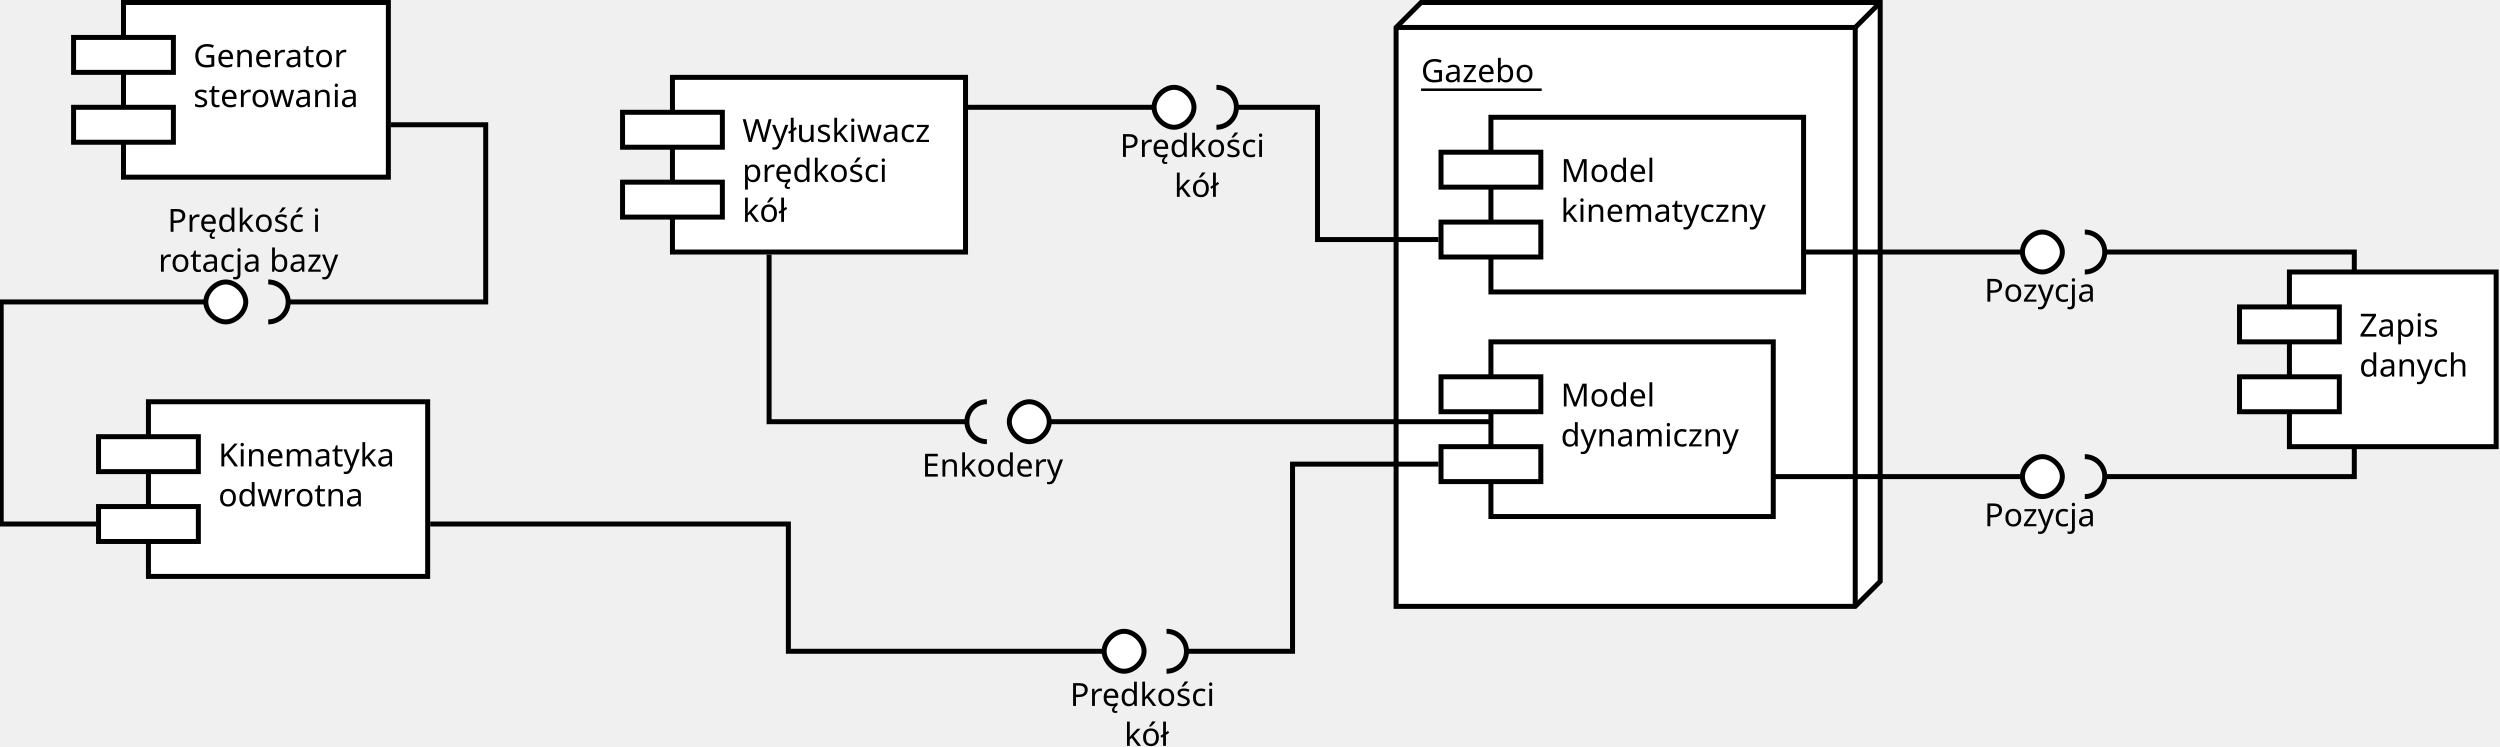
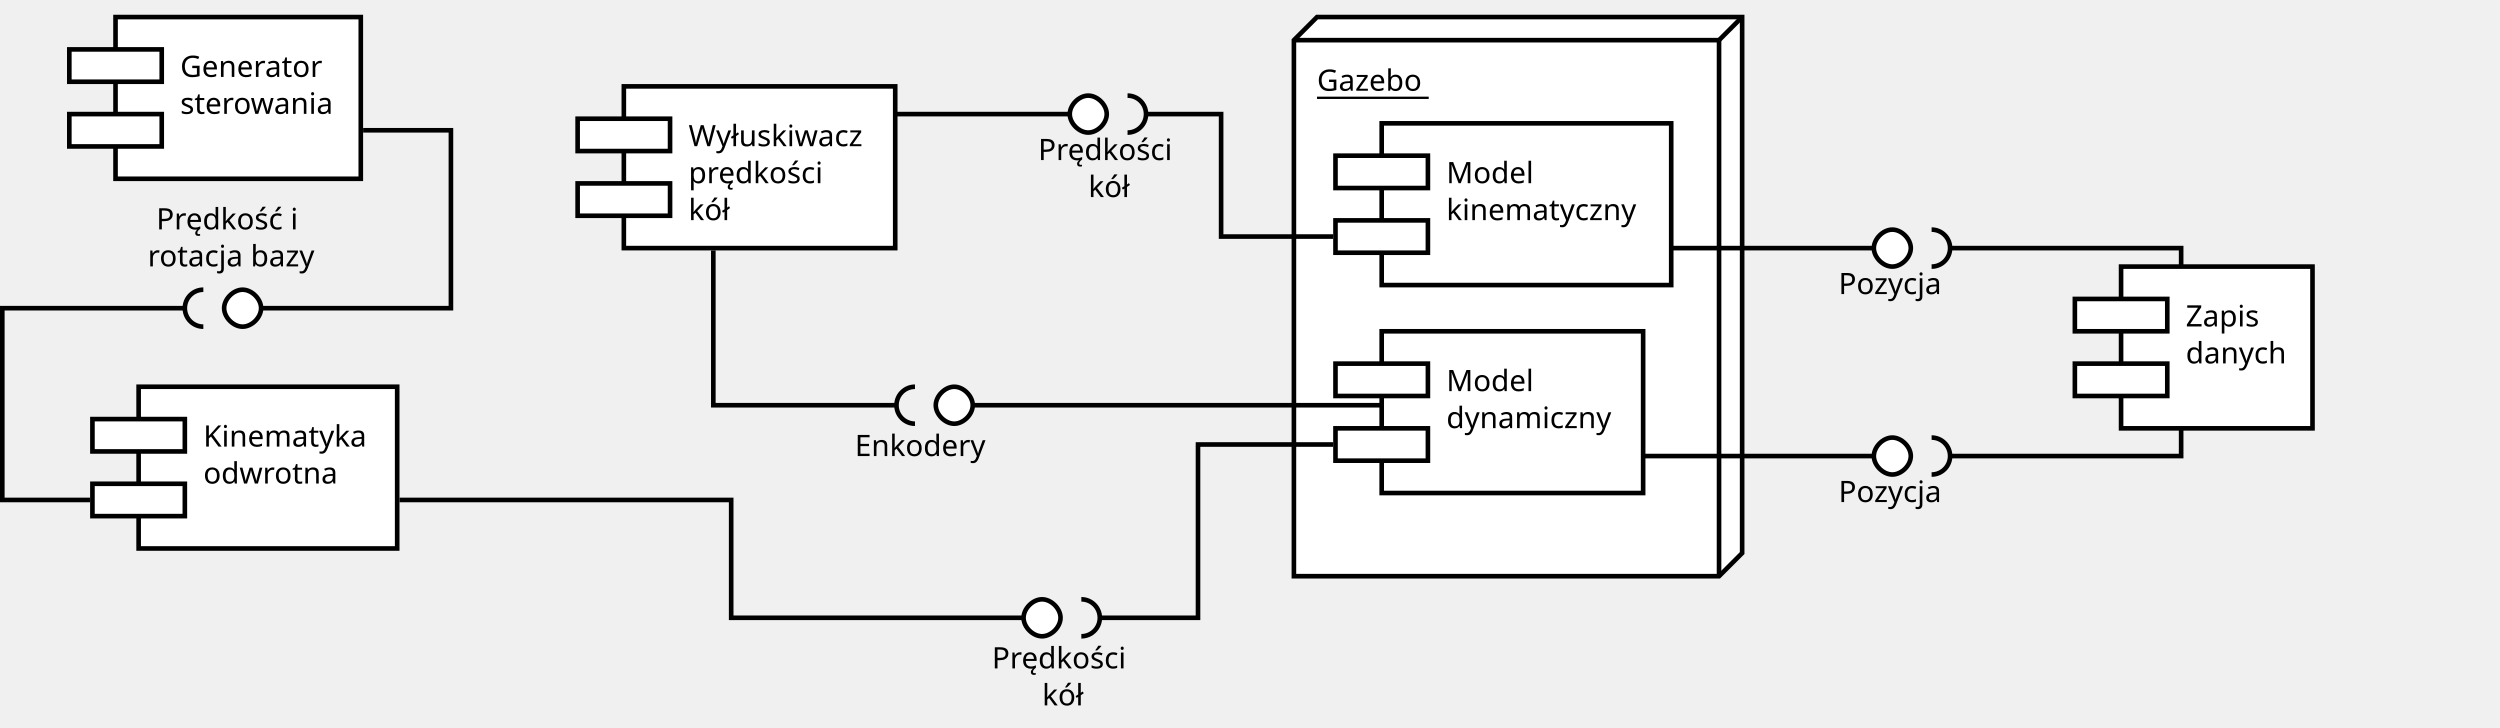
- <svg xmlns="http://www.w3.org/2000/svg" width="50.345cm" height="15.029cm" viewBox="360 373 990.415 299.081" version="1.1" id="svg304">
-   <defs id="defs308" />
-   <g id="g18" transform="translate(-6.243016,-96)">
-     <polygon style="fill:#ffffff" points="1114,470 1114,702 1104,712 920,712 920,480 930,470 " id="polygon2" />
-     <polygon style="fill:none;fill-opacity:0;stroke:#000000;stroke-width:2" points="1114,470 1114,702 1104,712 920,712 920,480 930,470 " id="polygon4" />
-     <line style="fill:none;fill-opacity:0;stroke:#000000;stroke-width:2" x1="920" y1="480" x2="1104" y2="480" id="line6" />
-     <line style="fill:none;fill-opacity:0;stroke:#000000;stroke-width:2" x1="1104" y1="480" x2="1114" y2="470" id="line8" />
-     <line style="fill:none;fill-opacity:0;stroke:#000000;stroke-width:2" x1="1104" y1="480" x2="1104" y2="712" id="line10" />
-     <text font-size="12.8" style="font-style:normal;font-weight:normal;font-size:12.8px;font-family:sans-serif;text-anchor:start;fill:#000000" x="930" y="501.9" id="text14">
-       <tspan x="930" y="501.9" id="tspan12">Gazebo</tspan>
+ <svg xmlns="http://www.w3.org/2000/svg" width="55cm" height="16cm" viewBox="360 469 1082 302">
+   <g>
+     <polygon style="fill: #ffffff" points="920,480 930,470 1114,470 1114,702 1104,712 920,712 920,480 " />
+     <polygon style="fill: none; fill-opacity:0; stroke-width: 2; stroke: #000000" points="920,480 930,470 1114,470 1114,702 1104,712 920,712 920,480 " />
+     <line style="fill: none; fill-opacity:0; stroke-width: 2; stroke: #000000" x1="920" y1="480" x2="1104" y2="480" />
+     <line style="fill: none; fill-opacity:0; stroke-width: 2; stroke: #000000" x1="1104" y1="480" x2="1114" y2="470" />
+     <line style="fill: none; fill-opacity:0; stroke-width: 2; stroke: #000000" x1="1104" y1="480" x2="1104" y2="712" />
+     <text font-size="12.8" style="fill: #000000;text-anchor:start;font-family:sans-serif;font-style:normal;font-weight:normal" x="930" y="501.9">
+       <tspan x="930" y="501.9">Gazebo</tspan>
    </text>
-     <line style="fill:none;fill-opacity:0;stroke:#000000;stroke-width:1" x1="930" y1="504.95" x2="978.35" y2="504.95" id="line16" />
+     <line style="fill: none; fill-opacity:0; stroke-width: 1; stroke: #000000" x1="930" y1="504.95" x2="978.35" y2="504.95" />
  </g>
-   <g id="g30" transform="translate(-6.243016,-96)">
-     <polyline style="fill:none;fill-opacity:0;stroke:#000000;stroke-width:2" points="994.575,655 1038,655 1038,660 1171,660 " id="polyline20" />
-     <path style="fill:#ffffff" d="m 1187,660 c 0,4 -4,8 -8,8 -4,0 -8,-4 -8,-8 0,-4 4,-8 8,-8 4,0 8,4 8,8 z" id="path22" />
-     <path style="fill:none;fill-opacity:0;stroke:#000000;stroke-width:2" d="m 1187,660 c 0,4 -4,8 -8,8 -4,0 -8,-4 -8,-8 0,-4 4,-8 8,-8 4,0 8,4 8,8" id="path24" />
-     <text font-size="12.8" style="font-style:normal;font-weight:normal;font-size:12.8px;font-family:monospace;text-anchor:middle;fill:#000000" x="1067.38" y="639.968" id="text28">
-       <tspan x="1067.38" y="639.968" id="tspan26" />
+   <g>
+     <polyline style="fill: none; fill-opacity:0; stroke-width: 2; stroke: #000000" points="994.575,655 1038,655 1038,660 1171,660 " />
+     <path style="fill: #ffffff" d="M 1187 660 C 1187,664 1183,668 1179,668 C 1175,668 1171,664 1171,660 C 1171,656 1175,652 1179,652 C 1183,652 1187,656 1187,660z" />
+     <path style="fill: none; fill-opacity:0; stroke-width: 2; stroke: #000000" d="M 1187 660 C 1187,664 1183,668 1179,668 C 1175,668 1171,664 1171,660 C 1171,656 1175,652 1179,652 C 1183,652 1187,656 1187,660" />
+     <text font-size="12.8" style="fill: #000000;text-anchor:middle;font-family:monospace;font-style:normal;font-weight:normal" x="1067.38" y="639.968">
+       <tspan x="1067.38" y="639.968" />
    </text>
  </g>
-   <g id="g40" transform="translate(-6.243016,-96)">
-     <polyline style="fill:none;fill-opacity:0;stroke:#000000;stroke-width:2" points="1325.1,635 1304,635 1304,660 1204,660 " id="polyline32" />
-     <path style="fill:none;fill-opacity:0;stroke:#000000;stroke-width:2" d="m 1196,668 a 8,8 0 1 0 0,-16" id="path34" />
-     <text font-size="12.8" style="font-style:normal;font-weight:normal;font-size:12.8px;font-family:monospace;text-anchor:middle;fill:#000000" x="1442.91" y="666.186" id="text38">
-       <tspan x="1442.91" y="666.186" id="tspan36" />
+   <g>
+     <polyline style="fill: none; fill-opacity:0; stroke-width: 2; stroke: #000000" points="1325.1,635 1304,635 1304,660 1204,660 " />
+     <path style="fill: none; fill-opacity:0; stroke-width: 2; stroke: #000000" d="M 1196,668 A 8,8 0 1 0 1196,652" />
+     <text font-size="12.8" style="fill: #000000;text-anchor:middle;font-family:monospace;font-style:normal;font-weight:normal" x="1442.91" y="666.186">
+       <tspan x="1442.91" y="666.186" />
    </text>
  </g>
-   <text font-size="12.8" style="font-style:normal;font-weight:normal;font-size:12.8px;font-family:sans-serif;text-anchor:middle;fill:#000000" x="1171.757" y="493.9" id="text44">
-     <tspan x="1171.757" y="493.9" id="tspan42">Pozycja</tspan>
+   <text font-size="12.8" style="fill: #000000;text-anchor:middle;font-family:sans-serif;font-style:normal;font-weight:normal" x="1178" y="589.9">
+     <tspan x="1178" y="589.9">Pozycja</tspan>
  </text>
-   <text font-size="12.8" style="font-style:normal;font-weight:normal;font-size:12.8px;font-family:sans-serif;text-anchor:middle;fill:#000000" x="1171.757" y="583.9" id="text48">
-     <tspan x="1171.757" y="583.9" id="tspan46">Pozycja</tspan>
+   <text font-size="12.8" style="fill: #000000;text-anchor:middle;font-family:sans-serif;font-style:normal;font-weight:normal" x="1178" y="679.9">
+     <tspan x="1178" y="679.9">Pozycja</tspan>
  </text>
-   <g id="g60" transform="translate(-6.243016,-96)">
-     <polyline style="fill:none;fill-opacity:0;stroke:#000000;stroke-width:2" points="1000.65,565 1064,565 1064,570 1171,570 " id="polyline50" />
-     <path style="fill:#ffffff" d="m 1187,570 c 0,4 -4,8 -8,8 -4,0 -8,-4 -8,-8 0,-4 4,-8 8,-8 4,0 8,4 8,8 z" id="path52" />
-     <path style="fill:none;fill-opacity:0;stroke:#000000;stroke-width:2" d="m 1187,570 c 0,4 -4,8 -8,8 -4,0 -8,-4 -8,-8 0,-4 4,-8 8,-8 4,0 8,4 8,8" id="path54" />
-     <text font-size="12.8" style="font-style:normal;font-weight:normal;font-size:12.8px;font-family:monospace;text-anchor:middle;fill:#000000" x="1208.9" y="532.156" id="text58">
-       <tspan x="1208.9" y="532.156" id="tspan56" />
+   <g>
+     <polyline style="fill: none; fill-opacity:0; stroke-width: 2; stroke: #000000" points="1000.65,565 1064,565 1064,570 1171,570 " />
+     <path style="fill: #ffffff" d="M 1187 570 C 1187,574 1183,578 1179,578 C 1175,578 1171,574 1171,570 C 1171,566 1175,562 1179,562 C 1183,562 1187,566 1187,570z" />
+     <path style="fill: none; fill-opacity:0; stroke-width: 2; stroke: #000000" d="M 1187 570 C 1187,574 1183,578 1179,578 C 1175,578 1171,574 1171,570 C 1171,566 1175,562 1179,562 C 1183,562 1187,566 1187,570" />
+     <text font-size="12.8" style="fill: #000000;text-anchor:middle;font-family:monospace;font-style:normal;font-weight:normal" x="1208.9" y="532.156">
+       <tspan x="1208.9" y="532.156" />
    </text>
  </g>
-   <g id="g80" transform="translate(-6.243016,-96)">
-     <rect style="fill:#ffffff" x="958" y="516" width="125.3" height="70" id="rect62" />
-     <rect style="fill:none;fill-opacity:0;stroke:#000000;stroke-width:2" x="958" y="516" width="125.3" height="70" id="rect64" />
-     <rect style="fill:#ffffff" x="938" y="530" width="40" height="14" id="rect66" />
-     <rect style="fill:none;fill-opacity:0;stroke:#000000;stroke-width:2" x="938" y="530" width="40" height="14" id="rect68" />
-     <rect style="fill:#ffffff" x="938" y="558" width="40" height="14" id="rect70" />
-     <rect style="fill:none;fill-opacity:0;stroke:#000000;stroke-width:2" x="938" y="558" width="40" height="14" id="rect72" />
-     <text font-size="12.8" style="font-style:normal;font-weight:normal;font-size:12.8px;font-family:sans-serif;text-anchor:start;fill:#000000" x="986" y="541.9" id="text78">
-       <tspan x="986" y="541.9" id="tspan74">Model</tspan>
-       <tspan x="986" y="557.9" id="tspan76">kinematyczny</tspan>
+   <g>
+     <rect style="fill: #ffffff" x="958" y="516" width="125.3" height="70" />
+     <rect style="fill: none; fill-opacity:0; stroke-width: 2; stroke: #000000" x="958" y="516" width="125.3" height="70" />
+     <rect style="fill: #ffffff" x="938" y="530" width="40" height="14" />
+     <rect style="fill: none; fill-opacity:0; stroke-width: 2; stroke: #000000" x="938" y="530" width="40" height="14" />
+     <rect style="fill: #ffffff" x="938" y="558" width="40" height="14" />
+     <rect style="fill: none; fill-opacity:0; stroke-width: 2; stroke: #000000" x="938" y="558" width="40" height="14" />
+     <text font-size="12.8" style="fill: #000000;text-anchor:start;font-family:sans-serif;font-style:normal;font-weight:normal" x="986" y="541.9">
+       <tspan x="986" y="541.9">Model</tspan>
+       <tspan x="986" y="557.9">kinematyczny</tspan>
    </text>
  </g>
-   <g id="g90" transform="translate(-6.243016,-96)">
-     <polyline style="fill:none;fill-opacity:0;stroke:#000000;stroke-width:2" points="1325.1,635 1304,635 1304,570 1204,570 " id="polyline82" />
-     <path style="fill:none;fill-opacity:0;stroke:#000000;stroke-width:2" d="m 1196,578 a 8,8 0 1 0 0,-16" id="path84" />
-     <text font-size="12.8" style="font-style:normal;font-weight:normal;font-size:12.8px;font-family:monospace;text-anchor:middle;fill:#000000" x="1276.63" y="589.618" id="text88">
-       <tspan x="1276.63" y="589.618" id="tspan86" />
+   <g>
+     <polyline style="fill: none; fill-opacity:0; stroke-width: 2; stroke: #000000" points="1325.1,635 1304,635 1304,570 1204,570 " />
+     <path style="fill: none; fill-opacity:0; stroke-width: 2; stroke: #000000" d="M 1196,578 A 8,8 0 1 0 1196,562" />
+     <text font-size="12.8" style="fill: #000000;text-anchor:middle;font-family:monospace;font-style:normal;font-weight:normal" x="1276.63" y="589.618">
+       <tspan x="1276.63" y="589.618" />
    </text>
  </g>
-   <g id="g102" transform="translate(-6.243016,-96)">
-     <polyline style="fill:none;fill-opacity:0;stroke:#000000;stroke-width:2" points="532.909,679 676.455,679 676.455,730 803,730 " id="polyline92" />
-     <path style="fill:#ffffff" d="m 819,730 c 0,4 -4,8 -8,8 -4,0 -8,-4 -8,-8 0,-4 4,-8 8,-8 4,0 8,4 8,8 z" id="path94" />
-     <path style="fill:none;fill-opacity:0;stroke:#000000;stroke-width:2" d="m 819,730 c 0,4 -4,8 -8,8 -4,0 -8,-4 -8,-8 0,-4 4,-8 8,-8 4,0 8,4 8,8" id="path96" />
-     <text font-size="12.8" style="font-style:normal;font-weight:normal;font-size:12.8px;font-family:monospace;text-anchor:middle;fill:#000000" x="714.62" y="631.138" id="text100">
-       <tspan x="714.62" y="631.138" id="tspan98" />
+   <g>
+     <polyline style="fill: none; fill-opacity:0; stroke-width: 2; stroke: #000000" points="532.909,679 676.455,679 676.455,730 803,730 " />
+     <path style="fill: #ffffff" d="M 819 730 C 819,734 815,738 811,738 C 807,738 803,734 803,730 C 803,726 807,722 811,722 C 815,722 819,726 819,730z" />
+     <path style="fill: none; fill-opacity:0; stroke-width: 2; stroke: #000000" d="M 819 730 C 819,734 815,738 811,738 C 807,738 803,734 803,730 C 803,726 807,722 811,722 C 815,722 819,726 819,730" />
+     <text font-size="12.8" style="fill: #000000;text-anchor:middle;font-family:monospace;font-style:normal;font-weight:normal" x="714.62" y="631.138">
+       <tspan x="714.62" y="631.138" />
    </text>
  </g>
-   <text font-size="12.8" style="font-style:normal;font-weight:normal;font-size:12.8px;font-family:sans-serif;text-anchor:middle;fill:#000000" x="813.757" y="655.9" id="text108">
-     <tspan x="813.757" y="655.9" id="tspan104">Prędkości</tspan>
-     <tspan x="813.757" y="671.9" id="tspan106">kół</tspan>
+   <text font-size="12.8" style="fill: #000000;text-anchor:middle;font-family:sans-serif;font-style:normal;font-weight:normal" x="820" y="751.9">
+     <tspan x="820" y="751.9">Prędkości </tspan>
+     <tspan x="820" y="767.9">kół</tspan>
  </text>
-   <g id="g118" transform="translate(-6.243016,-96)">
-     <polyline style="fill:none;fill-opacity:0;stroke:#000000;stroke-width:2" points="936.992,565 888.496,565 888.496,512 856,512 " id="polyline110" />
-     <path style="fill:none;fill-opacity:0;stroke:#000000;stroke-width:2" d="m 848,520 a 8,8 0 1 0 0,-16" id="path112" />
-     <text font-size="12.8" style="font-style:normal;font-weight:normal;font-size:12.8px;font-family:monospace;text-anchor:middle;fill:#000000" x="999.624" y="525.86" id="text116">
-       <tspan x="999.624" y="525.86" id="tspan114" />
+   <g>
+     <polyline style="fill: none; fill-opacity:0; stroke-width: 2; stroke: #000000" points="936.992,565 888.496,565 888.496,512 856,512 " />
+     <path style="fill: none; fill-opacity:0; stroke-width: 2; stroke: #000000" d="M 848,520 A 8,8 0 1 0 848,504" />
+     <text font-size="12.8" style="fill: #000000;text-anchor:middle;font-family:monospace;font-style:normal;font-weight:normal" x="999.624" y="525.86">
+       <tspan x="999.624" y="525.86" />
    </text>
  </g>
-   <g id="g128" transform="translate(-6.243016,-96)">
-     <polyline style="fill:none;fill-opacity:0;stroke:#000000;stroke-width:2" points="936.993,655 878.496,655 878.496,730 836,730 " id="polyline120" />
-     <path style="fill:none;fill-opacity:0;stroke:#000000;stroke-width:2" d="m 828,738 a 8,8 0 1 0 0,-16" id="path122" />
-     <text font-size="12.8" style="font-style:normal;font-weight:normal;font-size:12.8px;font-family:monospace;text-anchor:middle;fill:#000000" x="1007.06" y="617.128" id="text126">
-       <tspan x="1007.06" y="617.128" id="tspan124" />
+   <g>
+     <polyline style="fill: none; fill-opacity:0; stroke-width: 2; stroke: #000000" points="936.992,655 878.496,655 878.496,730 836,730 " />
+     <path style="fill: none; fill-opacity:0; stroke-width: 2; stroke: #000000" d="M 828,738 A 8,8 0 1 0 828,722" />
+     <text font-size="12.8" style="fill: #000000;text-anchor:middle;font-family:monospace;font-style:normal;font-weight:normal" x="1007.06" y="617.128">
+       <tspan x="1007.06" y="617.128" />
    </text>
  </g>
-   <g id="g148" transform="translate(-6.243016,-96)">
-     <rect style="fill:#ffffff" x="1278" y="578" width="82.85" height="70" id="rect130" />
-     <rect style="fill:none;fill-opacity:0;stroke:#000000;stroke-width:2" x="1278" y="578" width="82.85" height="70" id="rect132" />
-     <rect style="fill:#ffffff" x="1258" y="592" width="40" height="14" id="rect134" />
-     <rect style="fill:none;fill-opacity:0;stroke:#000000;stroke-width:2" x="1258" y="592" width="40" height="14" id="rect136" />
-     <rect style="fill:#ffffff" x="1258" y="620" width="40" height="14" id="rect138" />
-     <rect style="fill:none;fill-opacity:0;stroke:#000000;stroke-width:2" x="1258" y="620" width="40" height="14" id="rect140" />
-     <text font-size="12.8" style="font-style:normal;font-weight:normal;font-size:12.8px;font-family:sans-serif;text-anchor:start;fill:#000000" x="1306" y="603.9" id="text146">
-       <tspan x="1306" y="603.9" id="tspan142">Zapis</tspan>
-       <tspan x="1306" y="619.9" id="tspan144">danych</tspan>
+   <g>
+     <rect style="fill: #ffffff" x="1278" y="578" width="82.85" height="70" />
+     <rect style="fill: none; fill-opacity:0; stroke-width: 2; stroke: #000000" x="1278" y="578" width="82.85" height="70" />
+     <rect style="fill: #ffffff" x="1258" y="592" width="40" height="14" />
+     <rect style="fill: none; fill-opacity:0; stroke-width: 2; stroke: #000000" x="1258" y="592" width="40" height="14" />
+     <rect style="fill: #ffffff" x="1258" y="620" width="40" height="14" />
+     <rect style="fill: none; fill-opacity:0; stroke-width: 2; stroke: #000000" x="1258" y="620" width="40" height="14" />
+     <text font-size="12.8" style="fill: #000000;text-anchor:start;font-family:sans-serif;font-style:normal;font-weight:normal" x="1306" y="603.9">
+       <tspan x="1306" y="603.9">Zapis</tspan>
+       <tspan x="1306" y="619.9">danych</tspan>
    </text>
  </g>
-   <g id="g168" transform="translate(-6.243016,-96)">
-     <rect style="fill:#ffffff" x="420" y="630" width="111.9" height="70" id="rect150" />
-     <rect style="fill:none;fill-opacity:0;stroke:#000000;stroke-width:2" x="420" y="630" width="111.9" height="70" id="rect152" />
-     <rect style="fill:#ffffff" x="400" y="644" width="40" height="14" id="rect154" />
-     <rect style="fill:none;fill-opacity:0;stroke:#000000;stroke-width:2" x="400" y="644" width="40" height="14" id="rect156" />
-     <rect style="fill:#ffffff" x="400" y="672" width="40" height="14" id="rect158" />
-     <rect style="fill:none;fill-opacity:0;stroke:#000000;stroke-width:2" x="400" y="672" width="40" height="14" id="rect160" />
-     <text font-size="12.8" style="font-style:normal;font-weight:normal;font-size:12.8px;font-family:sans-serif;text-anchor:start;fill:#000000" x="448" y="655.9" id="text166">
-       <tspan x="448" y="655.9" id="tspan162">Kinematyka</tspan>
-       <tspan x="448" y="671.9" id="tspan164">odwrotna</tspan>
+   <g>
+     <rect style="fill: #ffffff" x="420" y="630" width="111.9" height="70" />
+     <rect style="fill: none; fill-opacity:0; stroke-width: 2; stroke: #000000" x="420" y="630" width="111.9" height="70" />
+     <rect style="fill: #ffffff" x="400" y="644" width="40" height="14" />
+     <rect style="fill: none; fill-opacity:0; stroke-width: 2; stroke: #000000" x="400" y="644" width="40" height="14" />
+     <rect style="fill: #ffffff" x="400" y="672" width="40" height="14" />
+     <rect style="fill: none; fill-opacity:0; stroke-width: 2; stroke: #000000" x="400" y="672" width="40" height="14" />
+     <text font-size="12.8" style="fill: #000000;text-anchor:start;font-family:sans-serif;font-style:normal;font-weight:normal" x="448" y="655.9">
+       <tspan x="448" y="655.9">Kinematyka</tspan>
+       <tspan x="448" y="671.9">odwrotna</tspan>
    </text>
  </g>
-   <g id="g188" transform="translate(-6.243016,-96)">
-     <rect style="fill:#ffffff" x="410" y="470" width="106.15" height="70" id="rect170" />
-     <rect style="fill:none;fill-opacity:0;stroke:#000000;stroke-width:2" x="410" y="470" width="106.15" height="70" id="rect172" />
-     <rect style="fill:#ffffff" x="390" y="484" width="40" height="14" id="rect174" />
-     <rect style="fill:none;fill-opacity:0;stroke:#000000;stroke-width:2" x="390" y="484" width="40" height="14" id="rect176" />
-     <rect style="fill:#ffffff" x="390" y="512" width="40" height="14" id="rect178" />
-     <rect style="fill:none;fill-opacity:0;stroke:#000000;stroke-width:2" x="390" y="512" width="40" height="14" id="rect180" />
-     <text font-size="12.8" style="font-style:normal;font-weight:normal;font-size:12.8px;font-family:sans-serif;text-anchor:start;fill:#000000" x="438" y="495.9" id="text186">
-       <tspan x="438" y="495.9" id="tspan182">Generator</tspan>
-       <tspan x="438" y="511.9" id="tspan184">sterowania</tspan>
+   <g>
+     <rect style="fill: #ffffff" x="410" y="470" width="106.15" height="70" />
+     <rect style="fill: none; fill-opacity:0; stroke-width: 2; stroke: #000000" x="410" y="470" width="106.15" height="70" />
+     <rect style="fill: #ffffff" x="390" y="484" width="40" height="14" />
+     <rect style="fill: none; fill-opacity:0; stroke-width: 2; stroke: #000000" x="390" y="484" width="40" height="14" />
+     <rect style="fill: #ffffff" x="390" y="512" width="40" height="14" />
+     <rect style="fill: none; fill-opacity:0; stroke-width: 2; stroke: #000000" x="390" y="512" width="40" height="14" />
+     <text font-size="12.8" style="fill: #000000;text-anchor:start;font-family:sans-serif;font-style:normal;font-weight:normal" x="438" y="495.9">
+       <tspan x="438" y="495.9">Generator</tspan>
+       <tspan x="438" y="511.9">sterowania</tspan>
    </text>
  </g>
-   <g id="g200" transform="translate(-6.243016,-96)">
-     <polyline style="fill:none;fill-opacity:0;stroke:#000000;stroke-width:2" points="398.993,679 360.993,679 360.993,590 443,590 " id="polyline190" />
-     <path style="fill:#ffffff" d="m 459,590 c 0,4 -4,8 -8,8 -4,0 -8,-4 -8,-8 0,-4 4,-8 8,-8 4,0 8,4 8,8 z" id="path192" />
-     <path style="fill:none;fill-opacity:0;stroke:#000000;stroke-width:2" d="m 459,590 c 0,4 -4,8 -8,8 -4,0 -8,-4 -8,-8 0,-4 4,-8 8,-8 4,0 8,4 8,8" id="path194" />
-     <text font-size="12.8" style="font-style:normal;font-weight:normal;font-size:12.8px;font-family:monospace;text-anchor:middle;fill:#000000" x="646.008" y="487.868" id="text198">
-       <tspan x="646.008" y="487.868" id="tspan196" />
+   <text font-size="12.8" style="fill: #000000;text-anchor:middle;font-family:sans-serif;font-style:normal;font-weight:normal" x="460" y="561.9">
+     <tspan x="460" y="561.9">Prędkość i</tspan>
+     <tspan x="460" y="577.9">rotacja bazy</tspan>
+   </text>
+   <g>
+     <polyline style="fill: none; fill-opacity:0; stroke-width: 2; stroke: #000000" points="994.575,655 984,655 984,638 781,638 " />
+     <path style="fill: #ffffff" d="M 765 638 C 765,634 769,630 773,630 C 777,630 781,634 781,638 C 781,642 777,646 773,646 C 769,646 765,642 765,638z" />
+     <path style="fill: none; fill-opacity:0; stroke-width: 2; stroke: #000000" d="M 765 638 C 765,634 769,630 773,630 C 777,630 781,634 781,638 C 781,642 777,646 773,646 C 769,646 765,642 765,638" />
+     <text font-size="12.8" style="fill: #000000;text-anchor:middle;font-family:monospace;font-style:normal;font-weight:normal" x="948.56" y="610.268">
+       <tspan x="948.56" y="610.268" />
    </text>
  </g>
-   <g id="g210" transform="translate(-6.243016,-96)">
-     <polyline style="fill:none;fill-opacity:0;stroke:#000000;stroke-width:2" points="517.159,519 555.159,519 555.159,590 476,590 " id="polyline202" />
-     <path style="fill:none;fill-opacity:0;stroke:#000000;stroke-width:2" d="m 468,598 a 8,8 0 1 0 0,-16" id="path204" />
-     <text font-size="12.8" style="font-style:normal;font-weight:normal;font-size:12.8px;font-family:monospace;text-anchor:middle;fill:#000000" x="708.938" y="384.988" id="text208">
-       <tspan x="708.938" y="384.988" id="tspan206" />
+   <g>
+     <polyline style="fill: none; fill-opacity:0; stroke-width: 2; stroke: #000000" points="668.726,571.006 668.726,638 748,638 " />
+     <path style="fill: none; fill-opacity:0; stroke-width: 2; stroke: #000000" d="M 756,630 A 8,8 0 1 0 756,646" />
+     <text font-size="12.8" style="fill: #000000;text-anchor:middle;font-family:monospace;font-style:normal;font-weight:normal" x="776.126" y="491.348">
+       <tspan x="776.126" y="491.348" />
    </text>
  </g>
-   <text font-size="12.8" style="font-style:normal;font-weight:normal;font-size:12.8px;font-family:sans-serif;text-anchor:middle;fill:#000000" x="453.757" y="465.9" id="text216">
-     <tspan x="453.757" y="465.9" id="tspan212">Prędkość i</tspan>
-     <tspan x="453.757" y="481.9" id="tspan214">rotacja bazy</tspan>
+   <text font-size="12.8" style="fill: #000000;text-anchor:start;font-family:sans-serif;font-style:normal;font-weight:normal" x="730" y="660">
+     <tspan x="730" y="660">Enkodery</tspan>
  </text>
-   <g id="g228" transform="translate(-6.243016,-96)">
-     <polyline style="fill:none;fill-opacity:0;stroke:#000000;stroke-width:2" points="994.575,655 984,655 984,638 781,638 " id="polyline218" />
-     <path style="fill:#ffffff" d="m 765,638 c 0,-4 4,-8 8,-8 4,0 8,4 8,8 0,4 -4,8 -8,8 -4,0 -8,-4 -8,-8 z" id="path220" />
-     <path style="fill:none;fill-opacity:0;stroke:#000000;stroke-width:2" d="m 765,638 c 0,-4 4,-8 8,-8 4,0 8,4 8,8 0,4 -4,8 -8,8 -4,0 -8,-4 -8,-8" id="path222" />
-     <text font-size="12.8" style="font-style:normal;font-weight:normal;font-size:12.8px;font-family:monospace;text-anchor:middle;fill:#000000" x="948.56" y="610.269" id="text226">
-       <tspan x="948.56" y="610.269" id="tspan224" />
+   <g>
+     <polyline style="fill: none; fill-opacity:0; stroke-width: 2; stroke: #000000" points="668.725,549 732,549 732,512 823,512 " />
+     <path style="fill: #ffffff" d="M 839 512 C 839,516 835,520 831,520 C 827,520 823,516 823,512 C 823,508 827,504 831,504 C 835,504 839,508 839,512z" />
+     <path style="fill: none; fill-opacity:0; stroke-width: 2; stroke: #000000" d="M 839 512 C 839,516 835,520 831,520 C 827,520 823,516 823,512 C 823,508 827,504 831,504 C 835,504 839,508 839,512" />
+     <text font-size="12.8" style="fill: #000000;text-anchor:middle;font-family:monospace;font-style:normal;font-weight:normal" x="720.706" y="529.936">
+       <tspan x="720.706" y="529.936" />
    </text>
  </g>
-   <g id="g238" transform="translate(-6.243016,-96)">
-     <polyline style="fill:none;fill-opacity:0;stroke:#000000;stroke-width:2" points="668.725,571.005 668.725,638 748,638 " id="polyline230" />
-     <path style="fill:none;fill-opacity:0;stroke:#000000;stroke-width:2" d="m 756,630 a 8,8 0 1 0 0,16" id="path232" />
-     <text font-size="12.8" style="font-style:normal;font-weight:normal;font-size:12.8px;font-family:monospace;text-anchor:middle;fill:#000000" x="776.126" y="491.348" id="text236">
-       <tspan x="776.126" y="491.348" id="tspan234" />
+   <text font-size="12.8" style="fill: #000000;text-anchor:middle;font-family:sans-serif;font-style:normal;font-weight:normal" x="840" y="531.9">
+     <tspan x="840" y="531.9">Prędkości </tspan>
+     <tspan x="840" y="547.9">kół</tspan>
+   </text>
+   <g>
+     <rect style="fill: #ffffff" x="958" y="606" width="113.15" height="70" />
+     <rect style="fill: none; fill-opacity:0; stroke-width: 2; stroke: #000000" x="958" y="606" width="113.15" height="70" />
+     <rect style="fill: #ffffff" x="938" y="620" width="40" height="14" />
+     <rect style="fill: none; fill-opacity:0; stroke-width: 2; stroke: #000000" x="938" y="620" width="40" height="14" />
+     <rect style="fill: #ffffff" x="938" y="648" width="40" height="14" />
+     <rect style="fill: none; fill-opacity:0; stroke-width: 2; stroke: #000000" x="938" y="648" width="40" height="14" />
+     <text font-size="12.8" style="fill: #000000;text-anchor:start;font-family:sans-serif;font-style:normal;font-weight:normal" x="986" y="631.9">
+       <tspan x="986" y="631.9">Model </tspan>
+       <tspan x="986" y="647.9">dynamiczny</tspan>
    </text>
  </g>
-   <text font-size="12.8" style="font-style:normal;font-weight:normal;font-size:12.8px;font-family:sans-serif;text-anchor:start;fill:#000000" x="723.757" y="564" id="text242">
-     <tspan x="723.757" y="564" id="tspan240">Enkodery</tspan>
-   </text>
-   <g id="g254" transform="translate(-6.243016,-96)">
-     <polyline style="fill:none;fill-opacity:0;stroke:#000000;stroke-width:2" points="668.725,549 732,549 732,512 823,512 " id="polyline244" />
-     <path style="fill:#ffffff" d="m 839,512 c 0,4 -4,8 -8,8 -4,0 -8,-4 -8,-8 0,-4 4,-8 8,-8 4,0 8,4 8,8 z" id="path246" />
-     <path style="fill:none;fill-opacity:0;stroke:#000000;stroke-width:2" d="m 839,512 c 0,4 -4,8 -8,8 -4,0 -8,-4 -8,-8 0,-4 4,-8 8,-8 4,0 8,4 8,8" id="path248" />
-     <text font-size="12.8" style="font-style:normal;font-weight:normal;font-size:12.8px;font-family:monospace;text-anchor:middle;fill:#000000" x="720.705" y="529.936" id="text252">
-       <tspan x="720.705" y="529.936" id="tspan250" />
+   <g>
+     <rect style="fill: #ffffff" x="630" y="500" width="117.45" height="70" />
+     <rect style="fill: none; fill-opacity:0; stroke-width: 2; stroke: #000000" x="630" y="500" width="117.45" height="70" />
+     <rect style="fill: #ffffff" x="610" y="514" width="40" height="14" />
+     <rect style="fill: none; fill-opacity:0; stroke-width: 2; stroke: #000000" x="610" y="514" width="40" height="14" />
+     <rect style="fill: #ffffff" x="610" y="542" width="40" height="14" />
+     <rect style="fill: none; fill-opacity:0; stroke-width: 2; stroke: #000000" x="610" y="542" width="40" height="14" />
+     <text font-size="12.8" style="fill: #000000;text-anchor:start;font-family:sans-serif;font-style:normal;font-weight:normal" x="658" y="525.9">
+       <tspan x="658" y="525.9">Wyłuskiwacz</tspan>
+       <tspan x="658" y="541.9">prędkości</tspan>
+       <tspan x="658" y="557.9">kół</tspan>
    </text>
  </g>
-   <text font-size="12.8" style="font-style:normal;font-weight:normal;font-size:12.8px;font-family:sans-serif;text-anchor:middle;fill:#000000" x="833.757" y="435.9" id="text260">
-     <tspan x="833.757" y="435.9" id="tspan256">Prędkości</tspan>
-     <tspan x="833.757" y="451.9" id="tspan258">kół</tspan>
-   </text>
-   <g id="g280" transform="translate(-6.243016,-96)">
-     <rect style="fill:#ffffff" x="958" y="606" width="113.15" height="70" id="rect262" />
-     <rect style="fill:none;fill-opacity:0;stroke:#000000;stroke-width:2" x="958" y="606" width="113.15" height="70" id="rect264" />
-     <rect style="fill:#ffffff" x="938" y="620" width="40" height="14" id="rect266" />
-     <rect style="fill:none;fill-opacity:0;stroke:#000000;stroke-width:2" x="938" y="620" width="40" height="14" id="rect268" />
-     <rect style="fill:#ffffff" x="938" y="648" width="40" height="14" id="rect270" />
-     <rect style="fill:none;fill-opacity:0;stroke:#000000;stroke-width:2" x="938" y="648" width="40" height="14" id="rect272" />
-     <text font-size="12.8" style="font-style:normal;font-weight:normal;font-size:12.8px;font-family:sans-serif;text-anchor:start;fill:#000000" x="986" y="631.9" id="text278">
-       <tspan x="986" y="631.9" id="tspan274">Model</tspan>
-       <tspan x="986" y="647.9" id="tspan276">dynamiczny</tspan>
+   <g>
+     <polyline style="fill: none; fill-opacity:0; stroke-width: 2; stroke: #000000" points="517.159,519 555.159,519 555.159,596 473,596 " />
+     <path style="fill: #ffffff" d="M 457 596 C 457,592 461,588 465,588 C 469,588 473,592 473,596 C 473,600 469,604 465,604 C 461,604 457,600 457,596z" />
+     <path style="fill: none; fill-opacity:0; stroke-width: 2; stroke: #000000" d="M 457 596 C 457,592 461,588 465,588 C 469,588 473,592 473,596 C 473,600 469,604 465,604 C 461,604 457,600 457,596" />
+     <text font-size="12.8" style="fill: #000000;text-anchor:middle;font-family:monospace;font-style:normal;font-weight:normal" x="503.198" y="514.156">
+       <tspan x="503.198" y="514.156" />
    </text>
  </g>
-   <g id="g302" transform="translate(-6.243016,-96)">
-     <rect style="fill:#ffffff" x="630" y="500" width="117.45" height="70" id="rect282" />
-     <rect style="fill:none;fill-opacity:0;stroke:#000000;stroke-width:2" x="630" y="500" width="117.45" height="70" id="rect284" />
-     <rect style="fill:#ffffff" x="610" y="514" width="40" height="14" id="rect286" />
-     <rect style="fill:none;fill-opacity:0;stroke:#000000;stroke-width:2" x="610" y="514" width="40" height="14" id="rect288" />
-     <rect style="fill:#ffffff" x="610" y="542" width="40" height="14" id="rect290" />
-     <rect style="fill:none;fill-opacity:0;stroke:#000000;stroke-width:2" x="610" y="542" width="40" height="14" id="rect292" />
-     <text font-size="12.8" style="font-style:normal;font-weight:normal;font-size:12.8px;font-family:sans-serif;text-anchor:start;fill:#000000" x="658" y="525.9" id="text300">
-       <tspan x="658" y="525.9" id="tspan294">Wyłuskiwacz</tspan>
-       <tspan x="658" y="541.9" id="tspan296">prędkości</tspan>
-       <tspan x="658" y="557.9" id="tspan298">kół</tspan>
+   <g>
+     <polyline style="fill: none; fill-opacity:0; stroke-width: 2; stroke: #000000" points="398.993,679 360.993,679 360.993,596 440,596 " />
+     <path style="fill: none; fill-opacity:0; stroke-width: 2; stroke: #000000" d="M 448,588 A 8,8 0 1 0 448,604" />
+     <text font-size="12.8" style="fill: #000000;text-anchor:middle;font-family:monospace;font-style:normal;font-weight:normal" x="432.698" y="637.406">
+       <tspan x="432.698" y="637.406" />
    </text>
  </g>
</svg>
